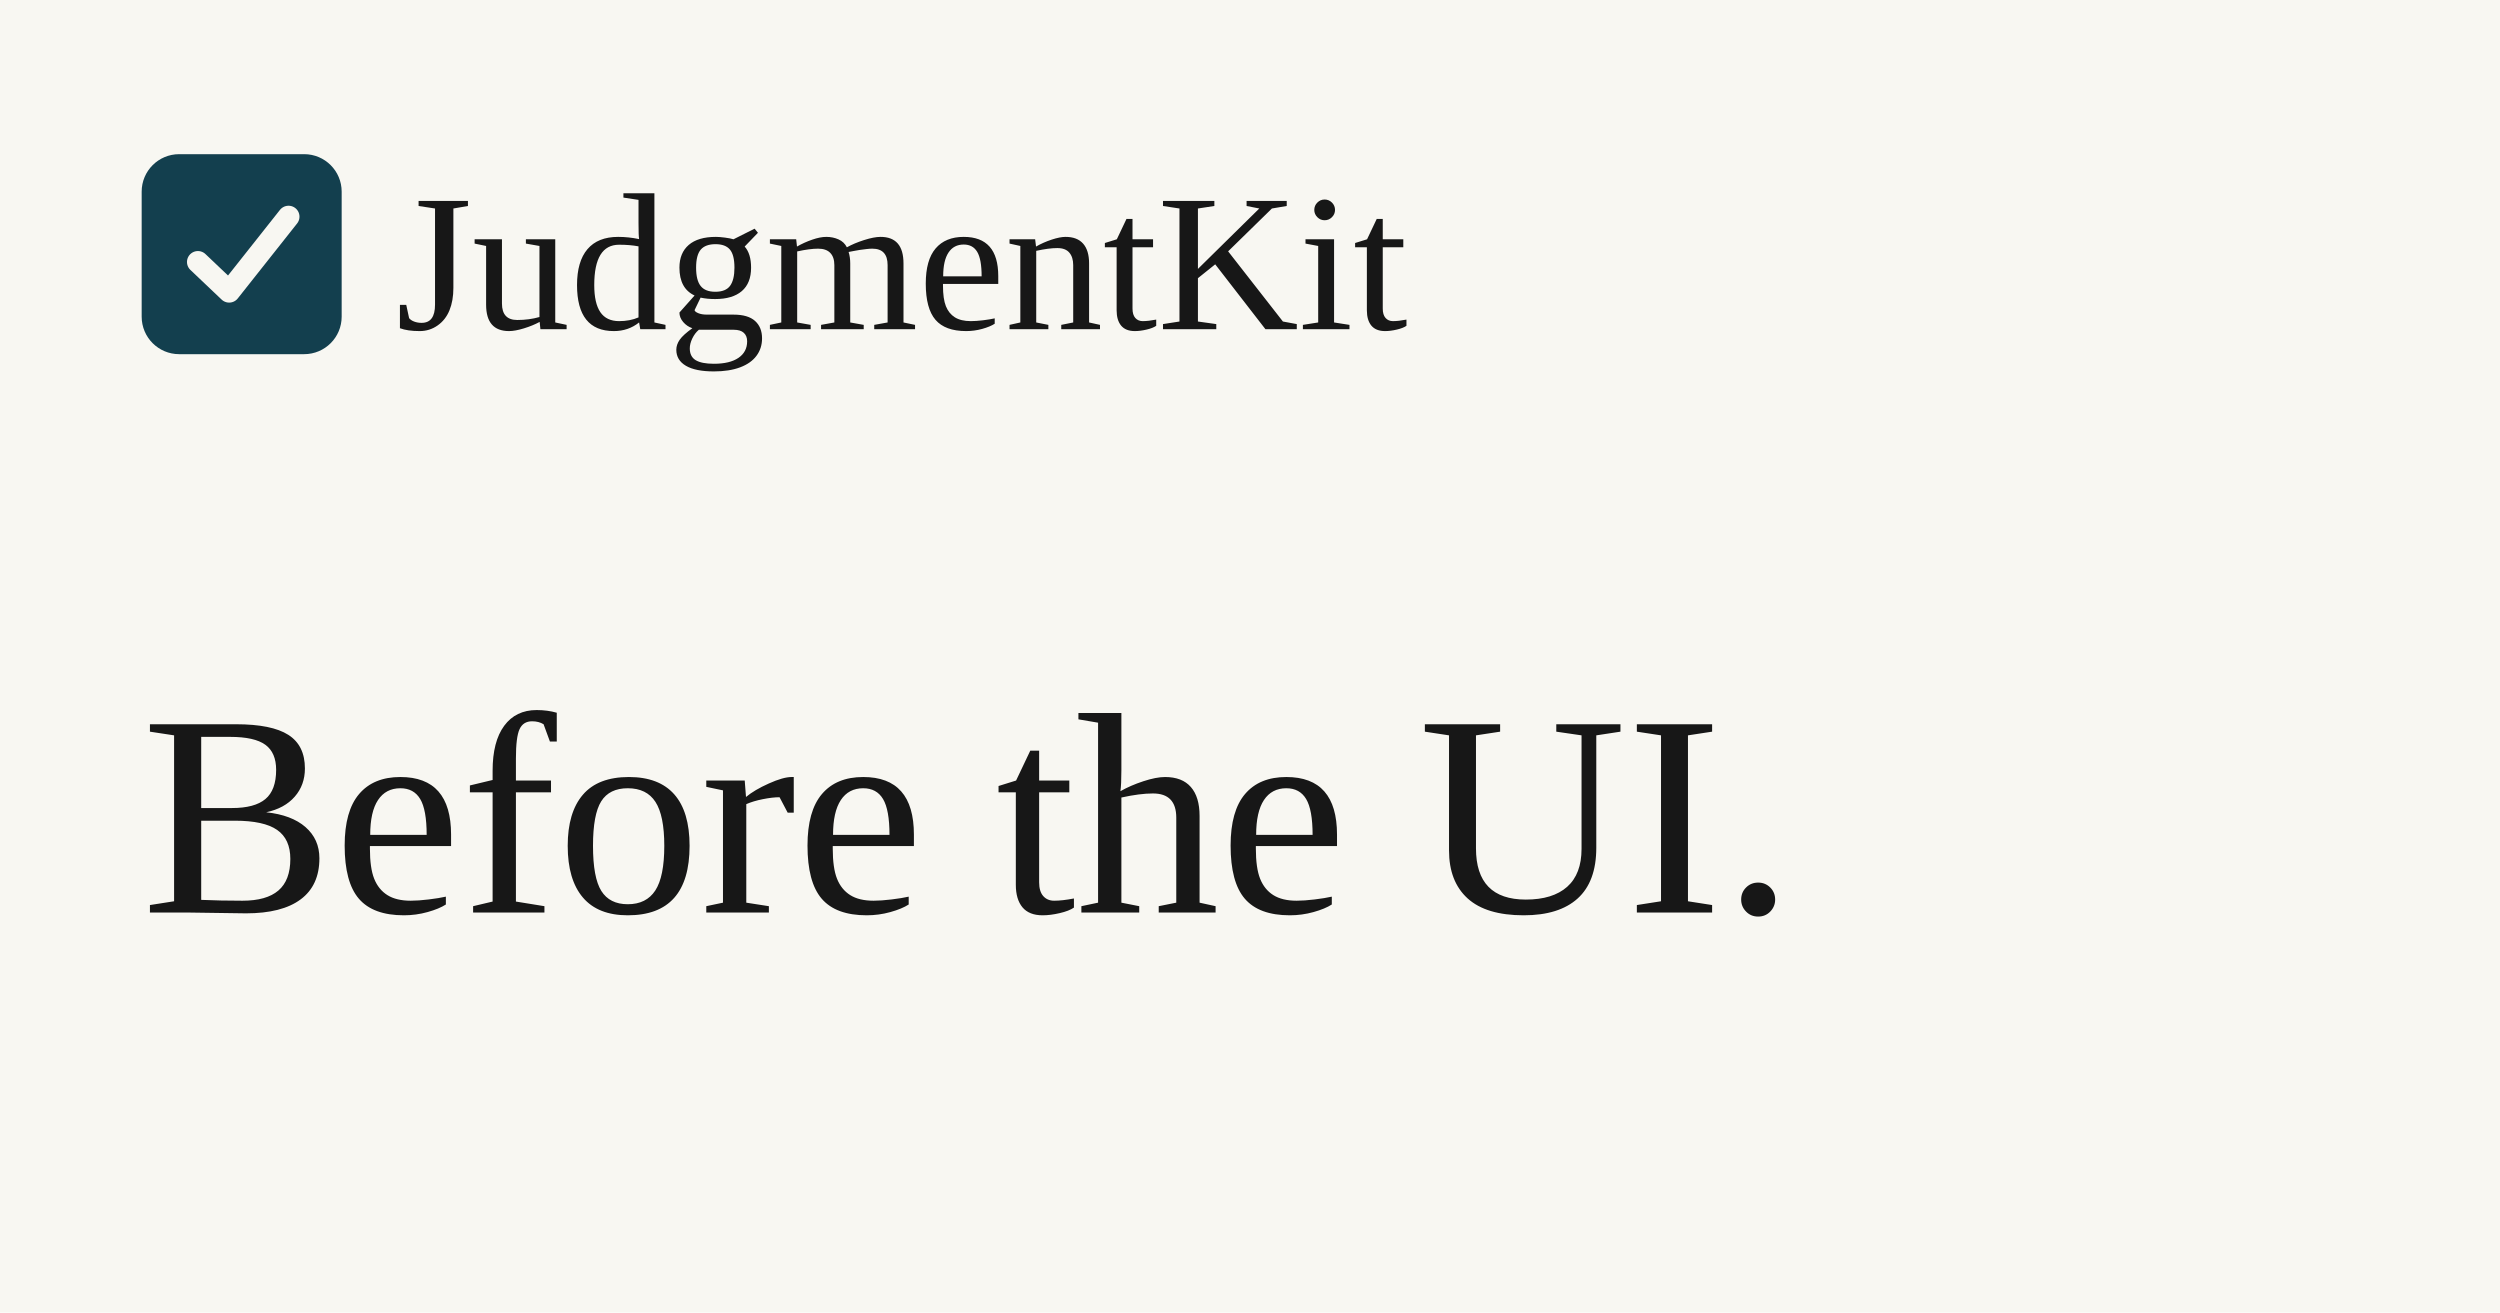
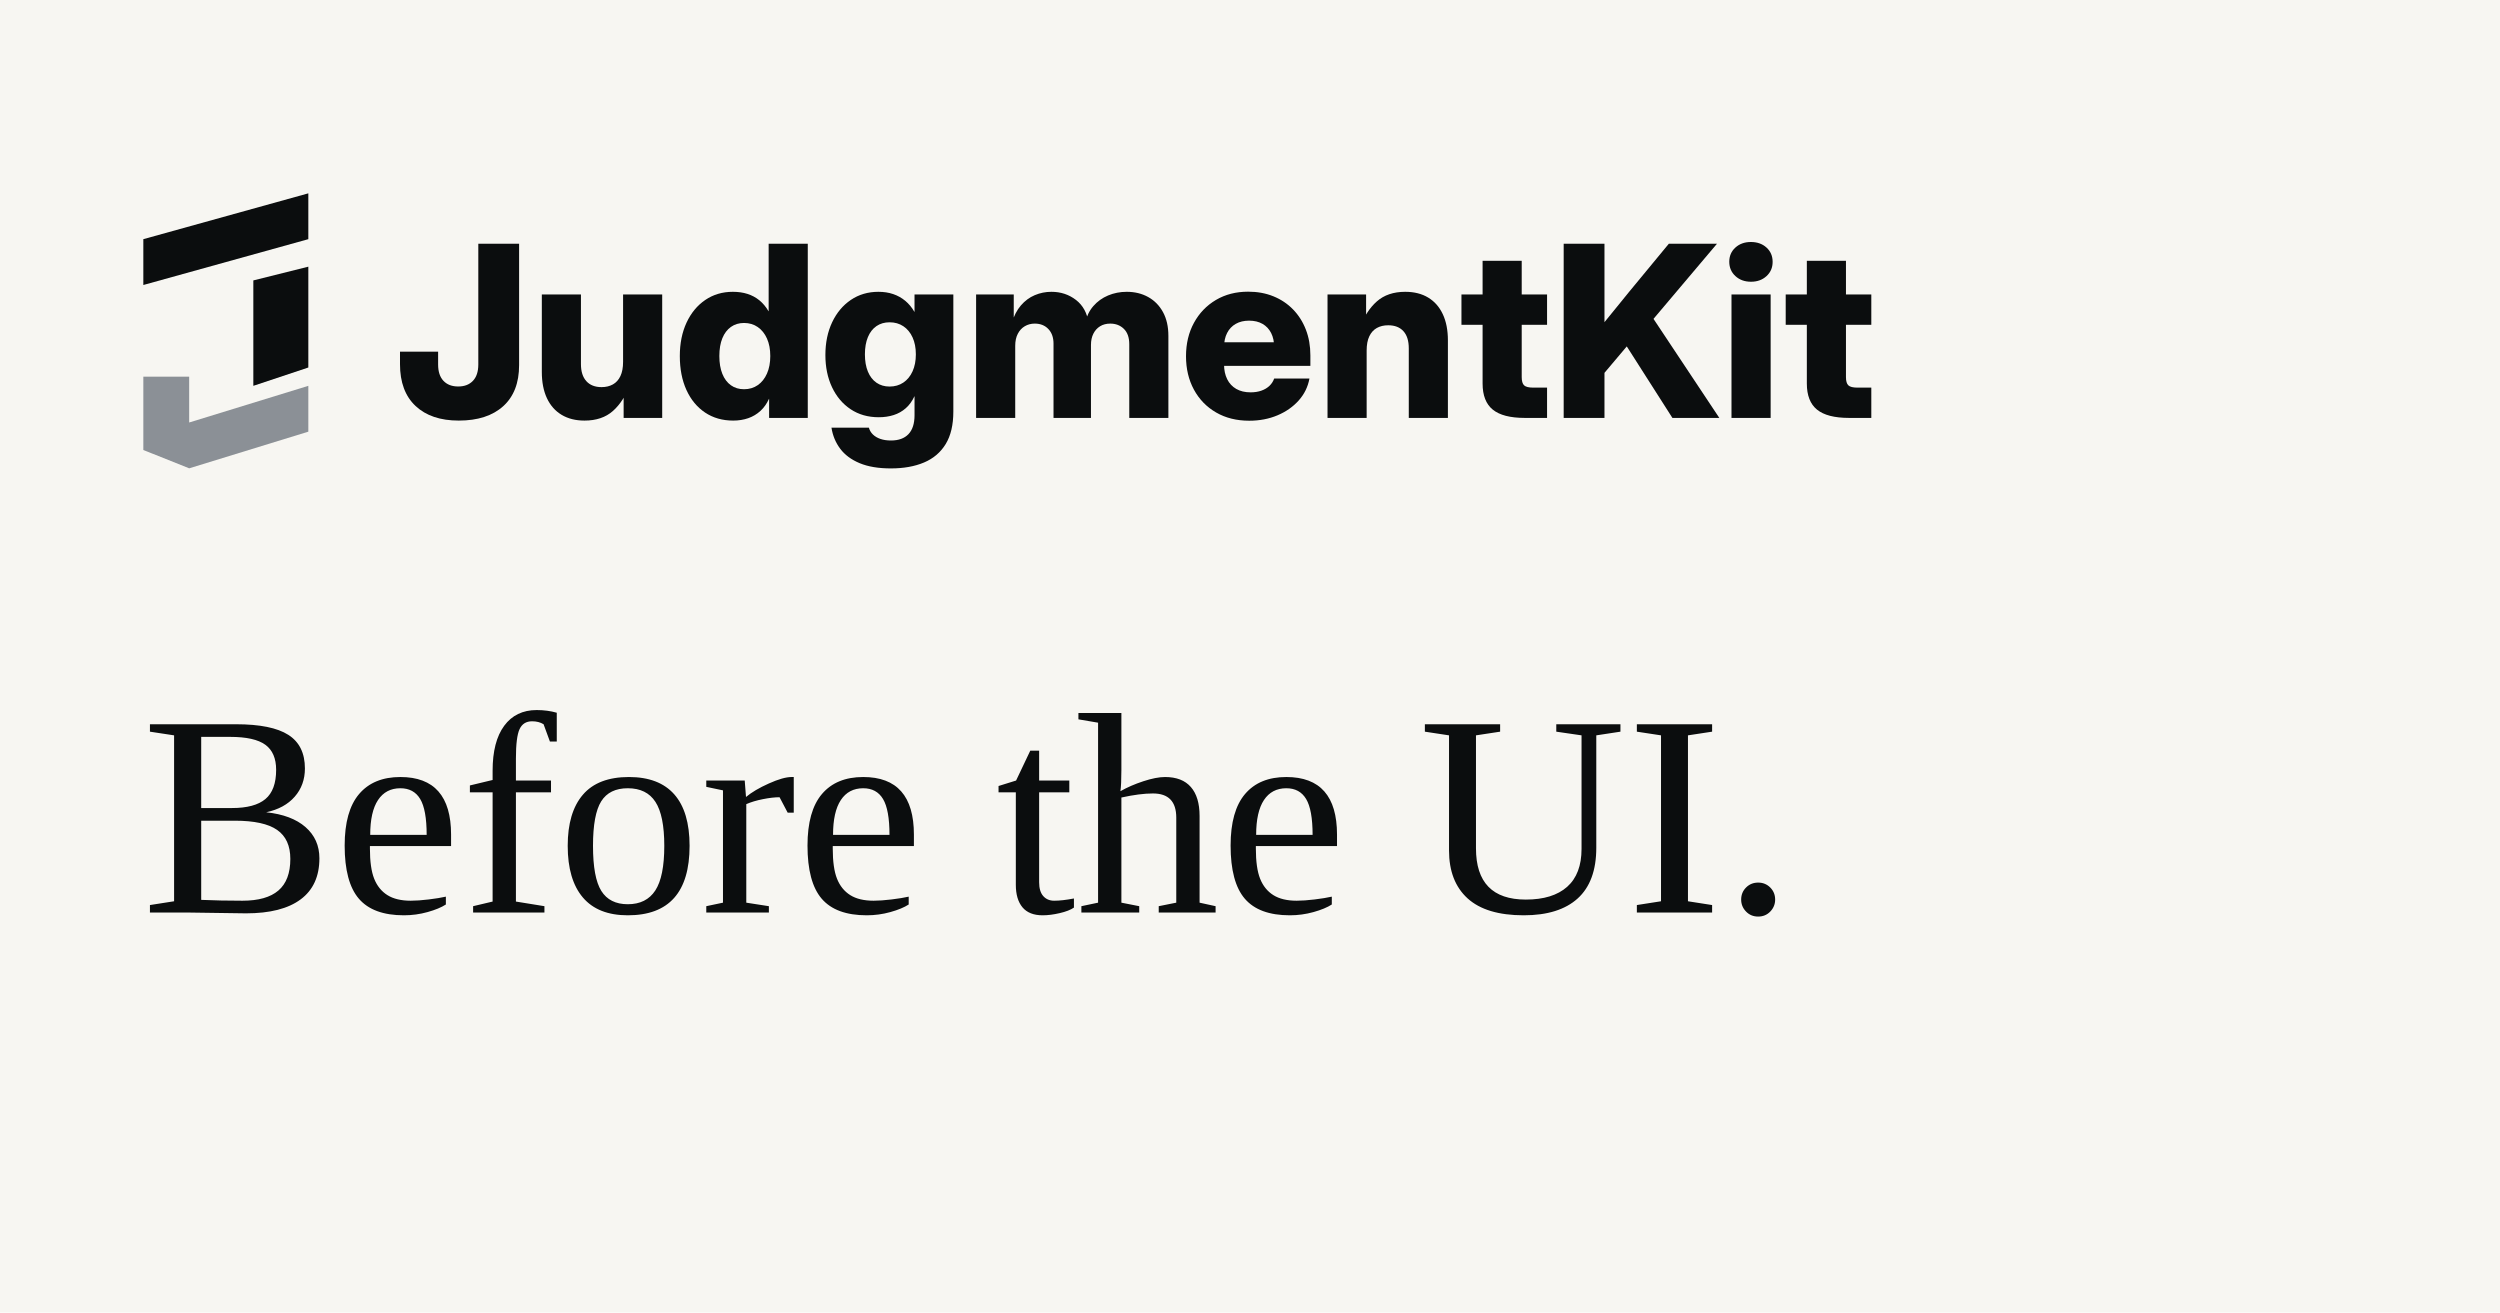
<svg xmlns="http://www.w3.org/2000/svg" width="1200" height="630" viewBox="0 0 1200 630" role="img" aria-label="JudgmentKit. Before the UI.">
-   <rect width="1200" height="630" fill="#f8f7f2" />
-   <g transform="translate(68 74)">
-     <rect width="96" height="96" rx="18" fill="#133f4e" />
-     <path d="M18 34.5 28 44l19-24" transform="scale(1.5)" fill="none" stroke="#f8f7f2" stroke-width="7" stroke-linecap="round" stroke-linejoin="round" />
+   <rect width="1200" height="630" fill="#F7F6F2" />
+   <g transform="translate(16 40) scale(2.2)">
+     <svg width="425.013" height="109" viewBox="0 0 425.013 109" role="img" aria-labelledby="title" data-font-family="Inter" data-font-weight="780" data-font-optical-size="32" data-mark-height="60" data-cap-height="38" data-ink-gap="20">
+       <g data-role="mark" transform="translate(10 22) scale(1)">
+         <polygon points="14,12 50,2 50,12 14,22" fill="#0B0D0E" />
+         <polygon points="38,21 50,18 50,40 38,44" fill="#0B0D0E" />
+         <polygon points="14,42 24,42 24,52 50,44 50,54 24,62 14,58" fill="#8B9096" />
+       </g>
+       <g data-role="wordmark" fill="#0B0D0E" transform="translate(78.63517 73) scale(0.8161074)">
+         <path d="M17.392 0.714 Q9.986 0.714 5.829 -3.193 Q1.672 -7.1 1.672 -14.369 L1.672 -17.719 L11.862 -17.719 L11.862 -14.279 Q11.862 -11.435 13.287 -9.918 Q14.712 -8.402 17.235 -8.402 Q19.74 -8.402 21.174 -9.918 Q22.608 -11.435 22.608 -14.279 L22.608 -46.562 L33.513 -46.562 L33.513 -14.111 Q33.513 -6.965 29.256 -3.125 Q24.998 0.714 17.392 0.714 Z" />
+         <path d="M50.997 0.714 Q47.439 0.714 44.874 -0.828 Q42.31 -2.371 40.949 -5.281 Q39.588 -8.192 39.588 -12.276 L39.588 -33 L50.047 -33 L50.047 -14.396 Q50.047 -11.413 51.494 -9.823 Q52.941 -8.233 55.555 -8.233 Q57.29 -8.233 58.588 -8.956 Q59.885 -9.678 60.598 -11.179 Q61.311 -12.68 61.311 -14.985 L61.311 -33 L71.77 -33 L71.77 0 L61.459 0 L61.459 -8.783 L63.048 -8.783 Q61.49 -4.435 58.599 -1.86 Q55.709 0.714 50.997 0.714 Z" />
+         <path d="M90.749 0.714 Q86.445 0.714 83.233 -1.435 Q80.021 -3.584 78.251 -7.466 Q76.481 -11.348 76.481 -16.545 Q76.481 -21.616 78.284 -25.487 Q80.088 -29.357 83.289 -31.536 Q86.49 -33.714 90.659 -33.714 Q92.815 -33.714 94.578 -33.15 Q96.341 -32.585 97.745 -31.445 Q99.148 -30.304 100.189 -28.528 L100.229 -28.528 L100.229 -46.562 L110.688 -46.562 L110.688 0 L100.354 0 L100.354 -5.089 L100.314 -5.089 Q99.439 -3.161 98.027 -1.866 Q96.614 -0.571 94.771 0.072 Q92.927 0.714 90.749 0.714 Z M93.642 -7.669 Q95.742 -7.669 97.321 -8.764 Q98.9 -9.859 99.783 -11.857 Q100.666 -13.855 100.666 -16.545 Q100.666 -19.243 99.783 -21.219 Q98.9 -23.195 97.321 -24.29 Q95.742 -25.384 93.642 -25.384 Q91.626 -25.384 90.139 -24.325 Q88.652 -23.266 87.849 -21.299 Q87.047 -19.332 87.047 -16.545 Q87.047 -13.767 87.849 -11.777 Q88.652 -9.788 90.139 -8.729 Q91.626 -7.669 93.642 -7.669 Z" />
+         <path d="M132.912 13.5 Q127.918 13.5 124.564 12.102 Q121.211 10.704 119.365 8.246 Q117.519 5.788 117.023 2.605 L127.025 2.605 Q127.315 3.67 128.111 4.439 Q128.907 5.208 130.126 5.623 Q131.346 6.038 132.912 6.038 Q135.993 6.038 137.612 4.334 Q139.231 2.63 139.231 -0.716 L139.231 -5.783 L139.2 -5.783 Q138.316 -3.854 136.901 -2.604 Q135.487 -1.354 133.659 -0.768 Q131.831 -0.181 129.666 -0.181 Q125.362 -0.181 122.15 -2.319 Q118.938 -4.457 117.168 -8.216 Q115.398 -11.975 115.398 -16.813 Q115.398 -21.75 117.202 -25.565 Q119.005 -29.379 122.206 -31.547 Q125.407 -33.714 129.576 -33.714 Q131.733 -33.714 133.518 -33.109 Q135.303 -32.504 136.742 -31.313 Q138.181 -30.121 139.195 -28.358 L139.226 -28.358 L139.226 -33 L149.605 -33 L149.605 -1.701 Q149.605 3.645 147.555 6.994 Q145.506 10.343 141.757 11.921 Q138.009 13.5 132.912 13.5 Z M132.559 -8.385 Q134.659 -8.385 136.238 -9.447 Q137.817 -10.508 138.7 -12.45 Q139.583 -14.392 139.583 -16.992 Q139.583 -19.601 138.7 -21.532 Q137.817 -23.463 136.238 -24.513 Q134.659 -25.563 132.559 -25.563 Q130.543 -25.563 129.056 -24.549 Q127.569 -23.534 126.767 -21.612 Q125.964 -19.69 125.964 -16.992 Q125.964 -14.304 126.767 -12.37 Q127.569 -10.437 129.056 -9.411 Q130.543 -8.385 132.559 -8.385 Z" />
+         <path d="M155.69 0 L155.69 -33 L165.755 -33 L165.755 -25.355 L165.233 -25.355 Q166.067 -28.209 167.657 -30.062 Q169.246 -31.915 171.367 -32.815 Q173.487 -33.714 175.827 -33.714 Q179.567 -33.714 182.383 -31.545 Q185.198 -29.375 185.764 -25.355 L184.827 -25.355 Q185.412 -28.035 187.033 -29.897 Q188.653 -31.759 190.977 -32.737 Q193.301 -33.714 195.964 -33.714 Q199.19 -33.714 201.707 -32.312 Q204.223 -30.911 205.66 -28.277 Q207.096 -25.643 207.096 -21.938 L207.096 0 L196.637 0 L196.637 -19.701 Q196.637 -22.391 195.2 -23.803 Q193.763 -25.215 191.562 -25.215 Q189.988 -25.215 188.836 -24.505 Q187.684 -23.795 187.041 -22.518 Q186.399 -21.241 186.399 -19.523 L186.399 0 L176.387 0 L176.387 -19.86 Q176.387 -22.314 175.007 -23.765 Q173.627 -25.215 171.376 -25.215 Q169.897 -25.215 168.711 -24.515 Q167.525 -23.814 166.837 -22.488 Q166.149 -21.161 166.149 -19.275 L166.149 0 Z" />
+         <path d="M228.708 0.75 Q223.663 0.75 219.849 -1.458 Q216.036 -3.665 213.921 -7.567 Q211.807 -11.469 211.807 -16.482 Q211.807 -21.536 213.937 -25.431 Q216.067 -29.326 219.811 -31.538 Q223.555 -33.75 228.422 -33.75 Q232.128 -33.75 235.173 -32.511 Q238.219 -31.272 240.434 -28.993 Q242.649 -26.714 243.852 -23.598 Q245.056 -20.482 245.056 -16.729 L245.056 -13.917 L215.246 -13.917 L215.246 -20.225 L240.14 -20.225 L235.375 -18.899 Q235.375 -21.111 234.564 -22.701 Q233.752 -24.29 232.258 -25.146 Q230.764 -26.002 228.668 -26.002 Q226.604 -26.002 225.103 -25.146 Q223.602 -24.29 222.791 -22.701 Q221.979 -21.111 221.979 -18.899 L221.979 -14.3 Q221.979 -12.035 222.815 -10.35 Q223.652 -8.665 225.242 -7.751 Q226.832 -6.837 229.066 -6.837 Q230.693 -6.837 231.971 -7.292 Q233.249 -7.747 234.119 -8.578 Q234.989 -9.409 235.377 -10.524 L244.806 -10.524 Q244.204 -7.211 241.944 -4.675 Q239.684 -2.139 236.261 -0.694 Q232.839 0.75 228.708 0.75 Z" />
+         <path d="M260.1 -18.015 L260.1 0 L249.641 0 L249.641 -33 L259.953 -33 L259.953 -24.217 L258.363 -24.217 Q259.921 -28.574 262.823 -31.144 Q265.725 -33.714 270.414 -33.714 Q274.004 -33.714 276.553 -32.172 Q279.101 -30.629 280.462 -27.723 Q281.823 -24.817 281.823 -20.724 L281.823 0 L271.364 0 L271.364 -18.604 Q271.364 -21.609 269.933 -23.188 Q268.501 -24.767 265.857 -24.767 Q264.121 -24.767 262.824 -24.044 Q261.527 -23.322 260.813 -21.825 Q260.1 -20.329 260.1 -18.015 Z" />
+         <path d="M308.333 -33 L308.333 -24.902 L285.446 -24.902 L285.446 -33 Z M291.098 -42 L301.556 -42 L301.556 -10.909 Q301.556 -9.316 302.196 -8.707 Q302.837 -8.098 304.644 -8.098 Q305.453 -8.098 306.616 -8.098 Q307.78 -8.098 308.333 -8.098 L308.333 0 Q307.498 0 305.825 0 Q304.151 0 302.399 0 Q296.538 0 293.818 -2.217 Q291.098 -4.435 291.098 -9.183 Z" />
+         <path d="M320.727 -8.546 L320.727 -21.94 Q322.308 -23.91 323.899 -25.865 Q325.49 -27.821 327.075 -29.77 Q328.66 -31.719 330.249 -33.68 L340.883 -46.562 L353.758 -46.562 L334.174 -23.384 L333.244 -23.384 Z M312.776 0 L312.776 -46.562 L323.681 -46.562 L323.681 -34.796 L323.681 -22.393 L323.681 -17.204 L323.681 0 Z M341.844 0 L328.957 -20.192 L335.491 -28.433 L354.385 0 Z" />
+         <path d="M357.638 0 L357.638 -33 L368.107 -33 L368.107 0 Z M362.857 -36.406 Q360.325 -36.406 358.685 -37.922 Q357.044 -39.438 357.044 -41.75 Q357.044 -44.062 358.685 -45.547 Q360.325 -47.031 362.825 -47.031 Q365.357 -47.031 366.997 -45.547 Q368.638 -44.062 368.638 -41.719 Q368.638 -39.406 366.997 -37.906 Q365.357 -36.406 362.857 -36.406 Z" />
+         <path d="M395.019 -33 L395.019 -24.902 L372.132 -24.902 L372.132 -33 Z M377.783 -42 L388.242 -42 L388.242 -10.909 Q388.242 -9.316 388.882 -8.707 Q389.523 -8.098 391.33 -8.098 Q392.138 -8.098 393.302 -8.098 Q394.466 -8.098 395.019 -8.098 L395.019 0 Q394.184 0 392.511 0 Q390.837 0 389.085 0 Q383.224 0 380.504 -2.217 Q377.783 -4.435 377.783 -9.183 Z" />
+       </g>
+     </svg>
  </g>
-   <text x="190" y="158" fill="#171717" font-family="Georgia, Times New Roman, serif" font-size="94" font-weight="400">JudgmentKit</text>
-   <text x="68" y="438" fill="#171717" font-family="Georgia, Times New Roman, serif" font-size="138" font-weight="400">Before the UI.</text>
+   <text x="68" y="438" fill="#0B0D0E" font-family="Georgia, Times New Roman, serif" font-size="138" font-weight="400">Before the UI.</text>
</svg>
